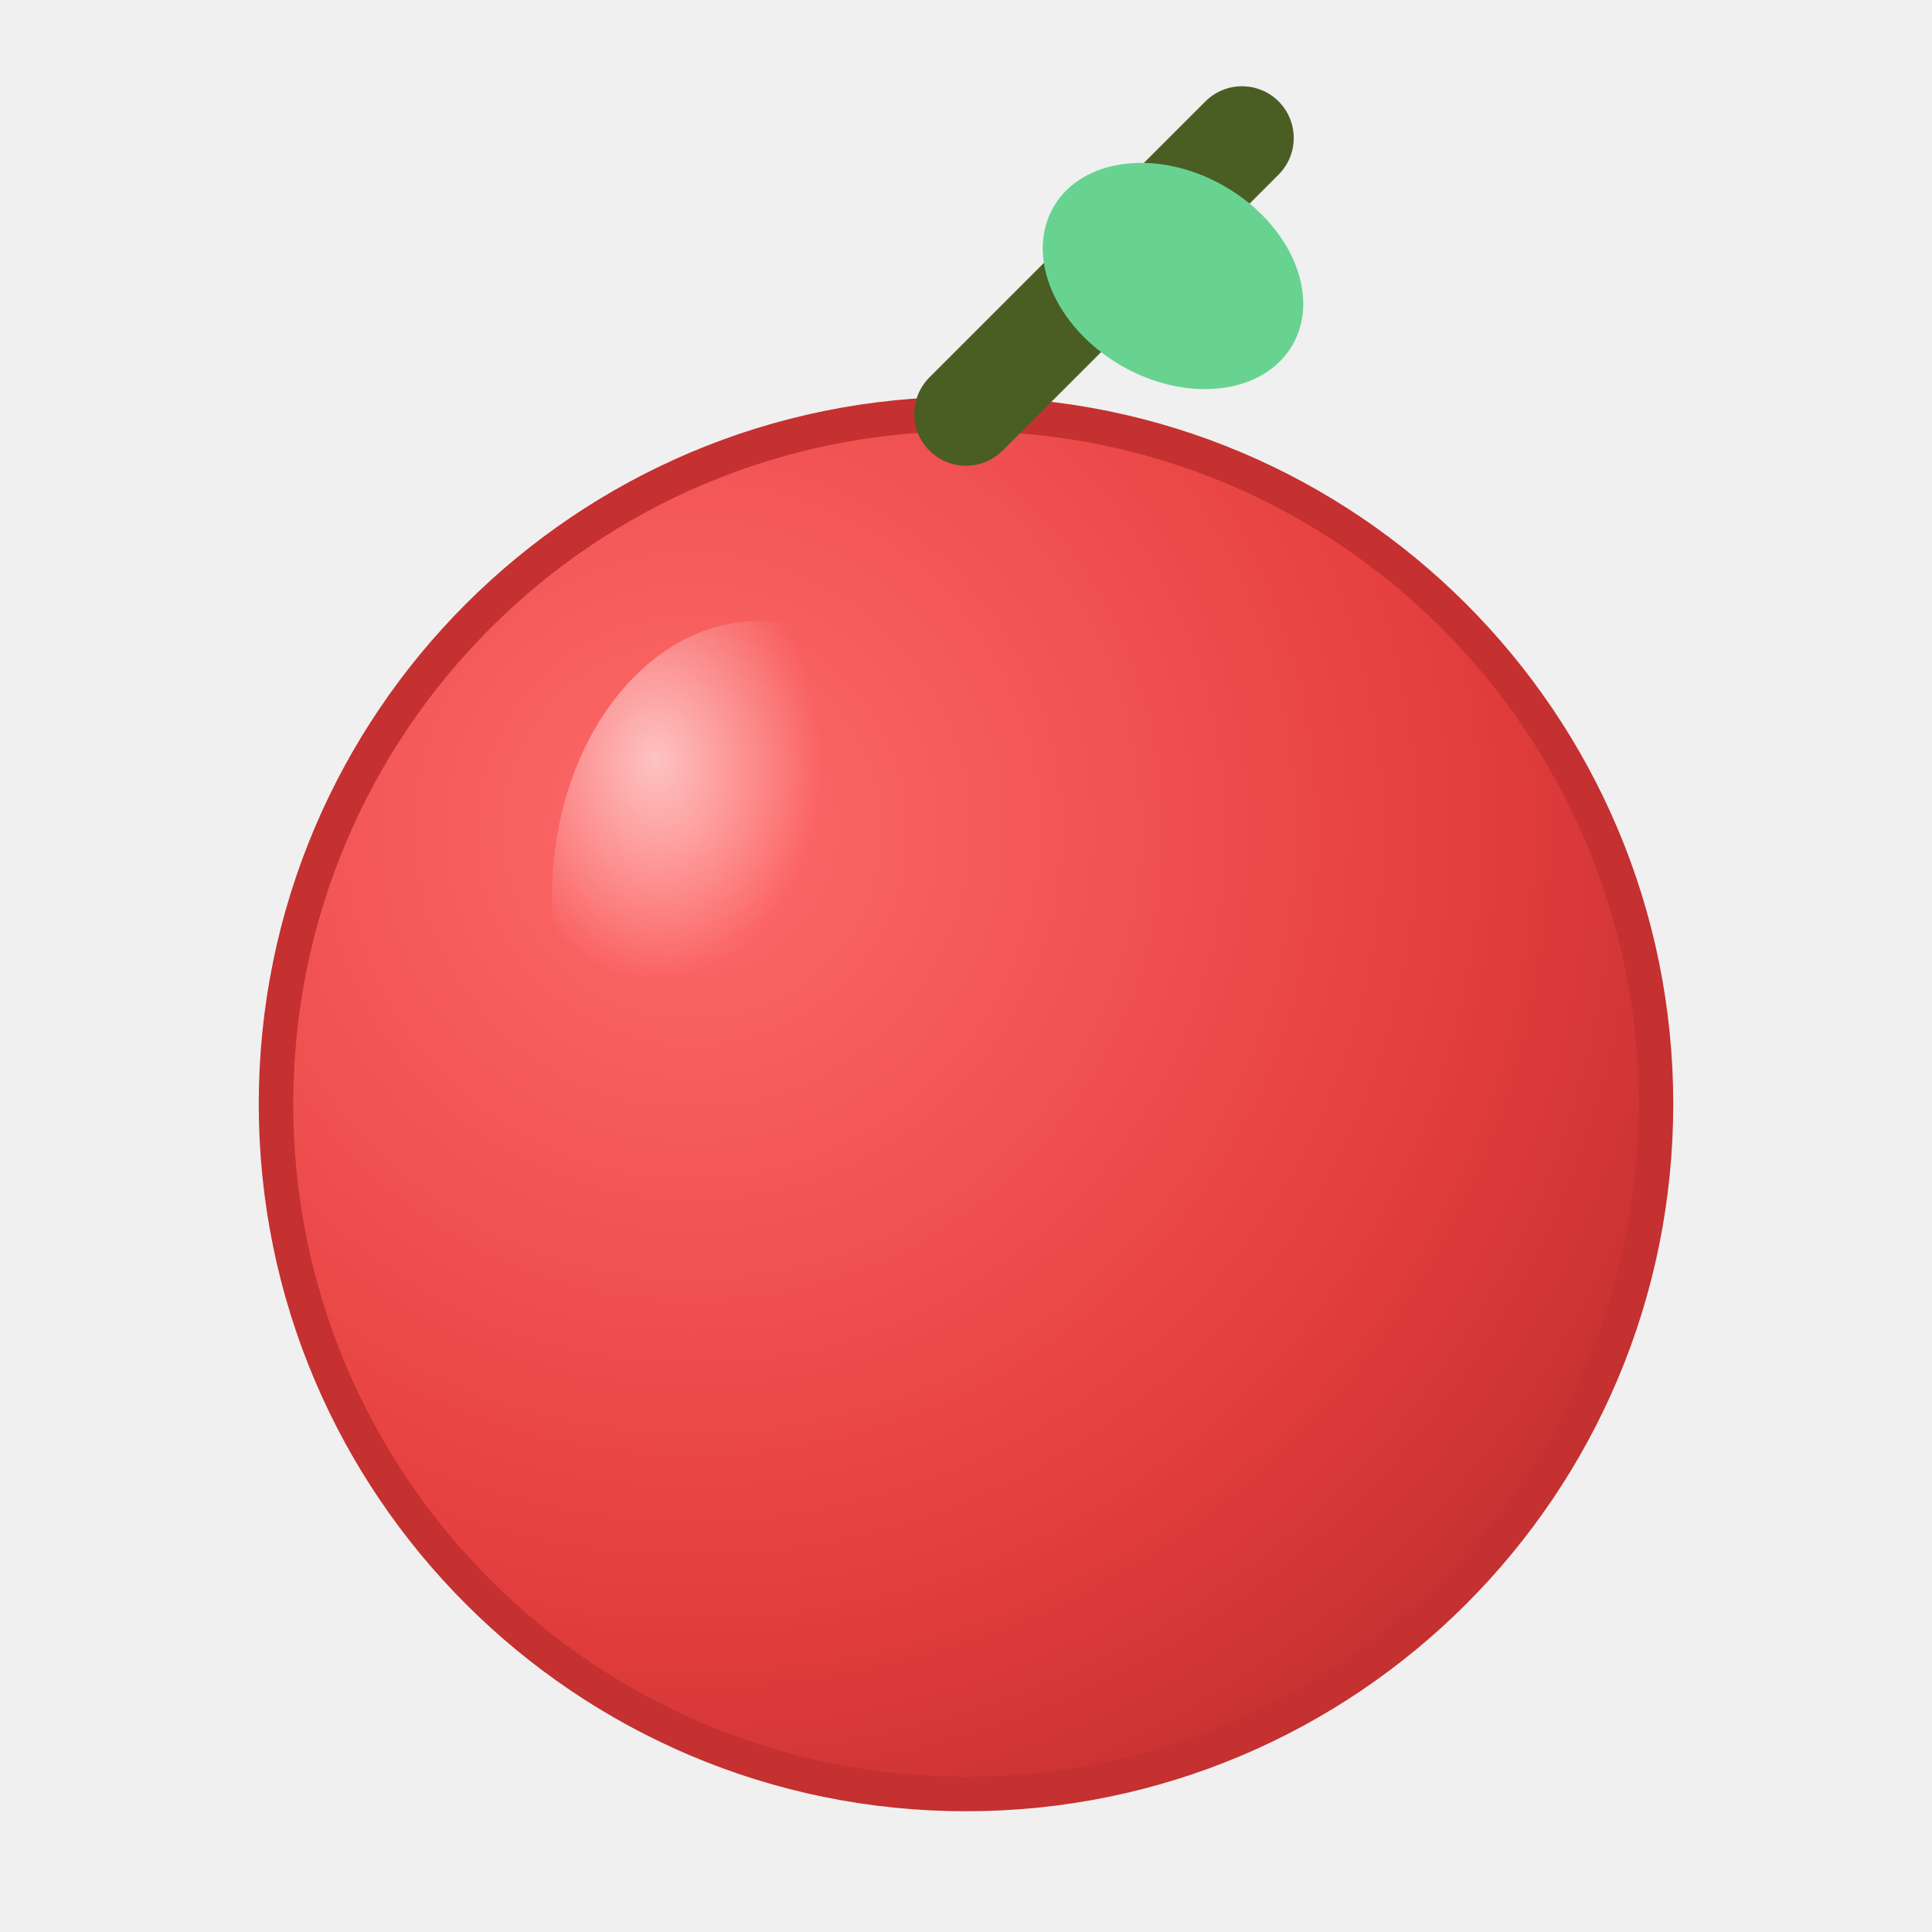
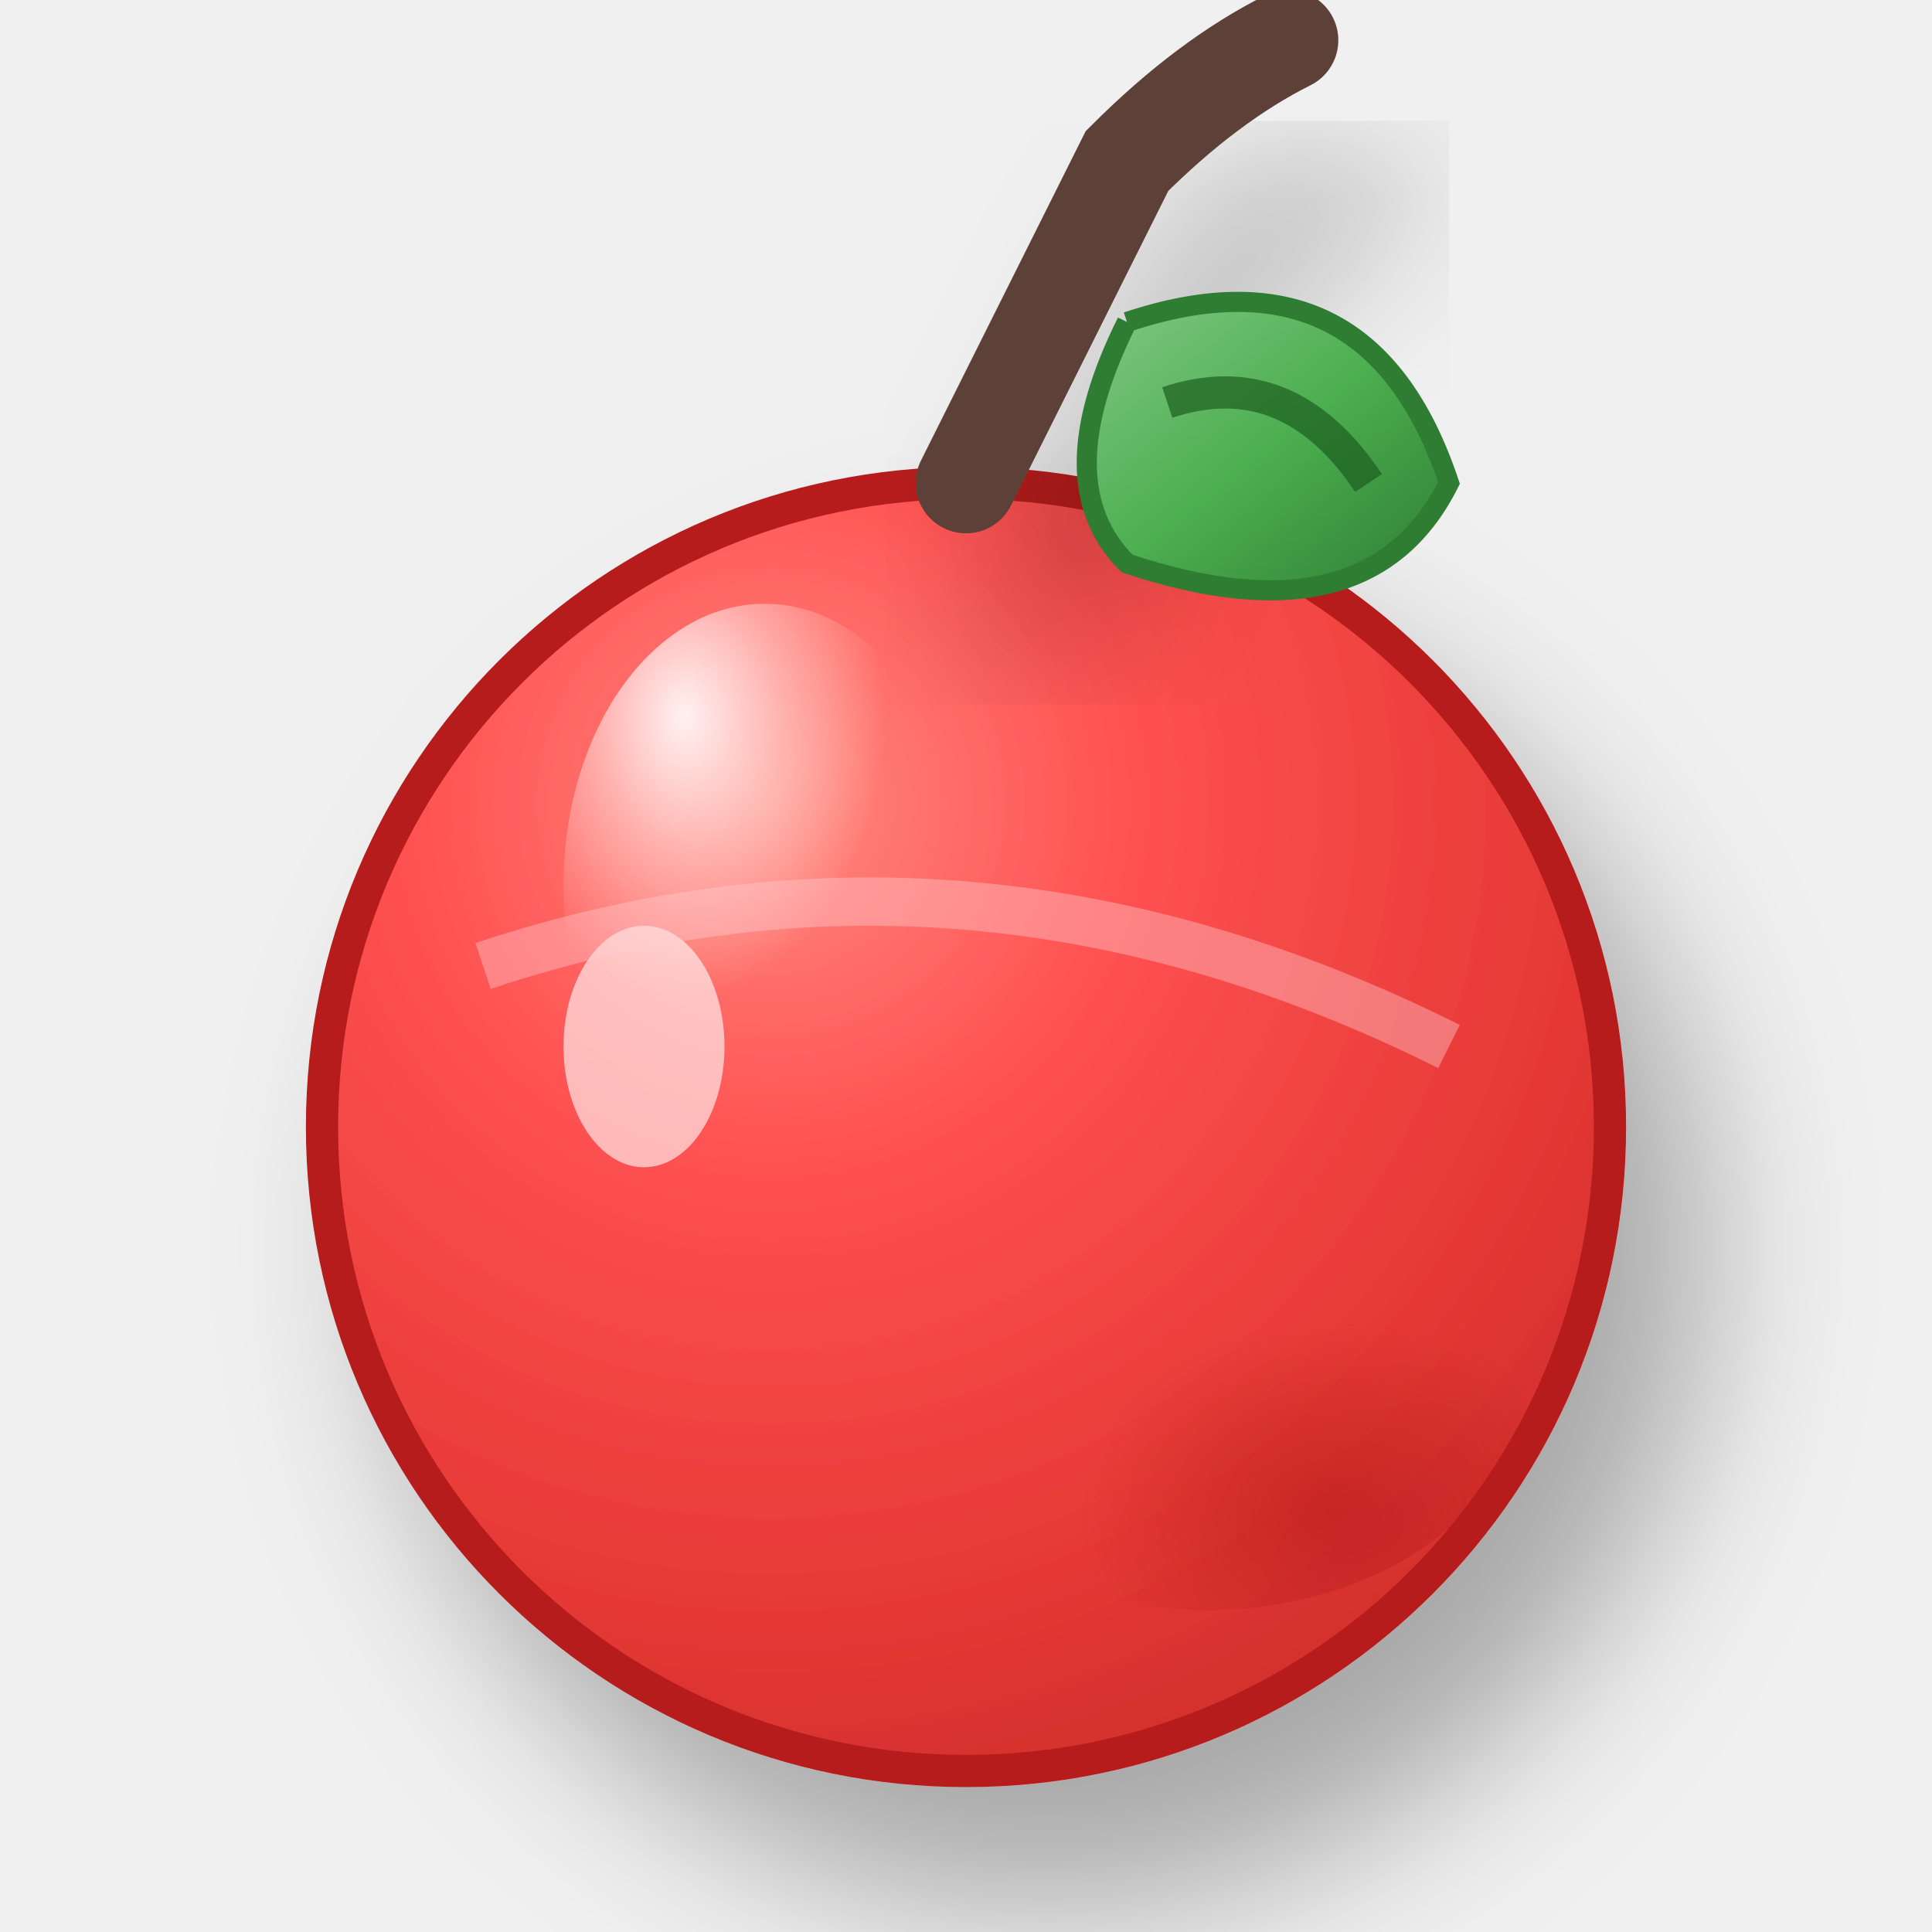
- <svg xmlns="http://www.w3.org/2000/svg" width="28" height="28" viewBox="0 0 28 28">
+ <svg xmlns="http://www.w3.org/2000/svg" width="48" height="48" viewBox="0 0 48 48">
  <defs>
-     <radialGradient id="cherryGradient" cx="0.3" cy="0.3" r="0.8">
-       <stop offset="0%" stop-color="#FF6B6B" />
-       <stop offset="70%" stop-color="#E53E3E" />
-       <stop offset="100%" stop-color="#C53030" />
+     <radialGradient id="cherryGradient" cx="0.35" cy="0.25" r="0.9">
+       <stop offset="0%" stop-color="#FF8A80" />
+       <stop offset="30%" stop-color="#FF5252" />
+       <stop offset="70%" stop-color="#E53935" />
+       <stop offset="100%" stop-color="#C62828" />
    </radialGradient>
-     <radialGradient id="cherryHighlight" cx="0.25" cy="0.25" r="0.4">
-       <stop offset="0%" stop-color="#FFFFFF" stop-opacity="0.6" />
+     <radialGradient id="cherryHighlight" cx="0.3" cy="0.2" r="0.5">
+       <stop offset="0%" stop-color="#FFFFFF" stop-opacity="0.9" />
+       <stop offset="50%" stop-color="#FFFFFF" stop-opacity="0.4" />
      <stop offset="100%" stop-color="#FFFFFF" stop-opacity="0" />
    </radialGradient>
+     <radialGradient id="cherryShadow" cx="0.7" cy="0.8" r="0.4">
+       <stop offset="0%" stop-color="#B71C1C" stop-opacity="0.6" />
+       <stop offset="100%" stop-color="#B71C1C" stop-opacity="0" />
+     </radialGradient>
+     <linearGradient id="leafGradient" x1="0" y1="0" x2="1" y2="1">
+       <stop offset="0%" stop-color="#81C784" />
+       <stop offset="50%" stop-color="#4CAF50" />
+       <stop offset="100%" stop-color="#2E7D32" />
+     </linearGradient>
+     <filter id="dropShadow" x="-50%" y="-50%" width="200%" height="200%">
+       <feDropShadow dx="2" dy="3" stdDeviation="2" flood-color="#000000" flood-opacity="0.3" />
+     </filter>
  </defs>
-   <circle cx="14" cy="16" r="10" fill="url(#cherryGradient)" stroke="#C53030" stroke-width="0.5" />
-   <ellipse cx="11" cy="13" rx="3" ry="4" fill="url(#cherryHighlight)" />
-   <path d="M14 6 Q16 4 18 2" stroke="#4A5D23" stroke-width="1.5" fill="none" stroke-linecap="round" />
-   <ellipse cx="17" cy="4" rx="2" ry="1.5" fill="#68D391" transform="rotate(30 17 4)" />
+   <circle cx="24" cy="28" r="16" fill="url(#cherryGradient)" stroke="#B71C1C" stroke-width="0.8" filter="url(#dropShadow)" />
+   <ellipse cx="30" cy="34" rx="8" ry="6" fill="url(#cherryShadow)" />
+   <ellipse cx="19" cy="22" rx="5" ry="7" fill="url(#cherryHighlight)" />
+   <ellipse cx="16" cy="26" rx="2" ry="3" fill="#FFFFFF" opacity="0.6" />
+   <path d="M24 12 Q26 8 28 4 Q30 2 32 1" stroke="#5D4037" stroke-width="2.5" fill="none" stroke-linecap="round" filter="url(#dropShadow)" />
+   <path d="M28 8 Q34 6 36 12 Q34 16 28 14 Q26 12 28 8" fill="url(#leafGradient)" stroke="#2E7D32" stroke-width="0.5" />
+   <path d="M29 10 Q32 9 34 12" stroke="#1B5E20" stroke-width="0.8" fill="none" opacity="0.7" />
+   <path d="M12 24 Q24 20 36 26" stroke="#FFCDD2" stroke-width="1.2" fill="none" opacity="0.4" />
</svg>
